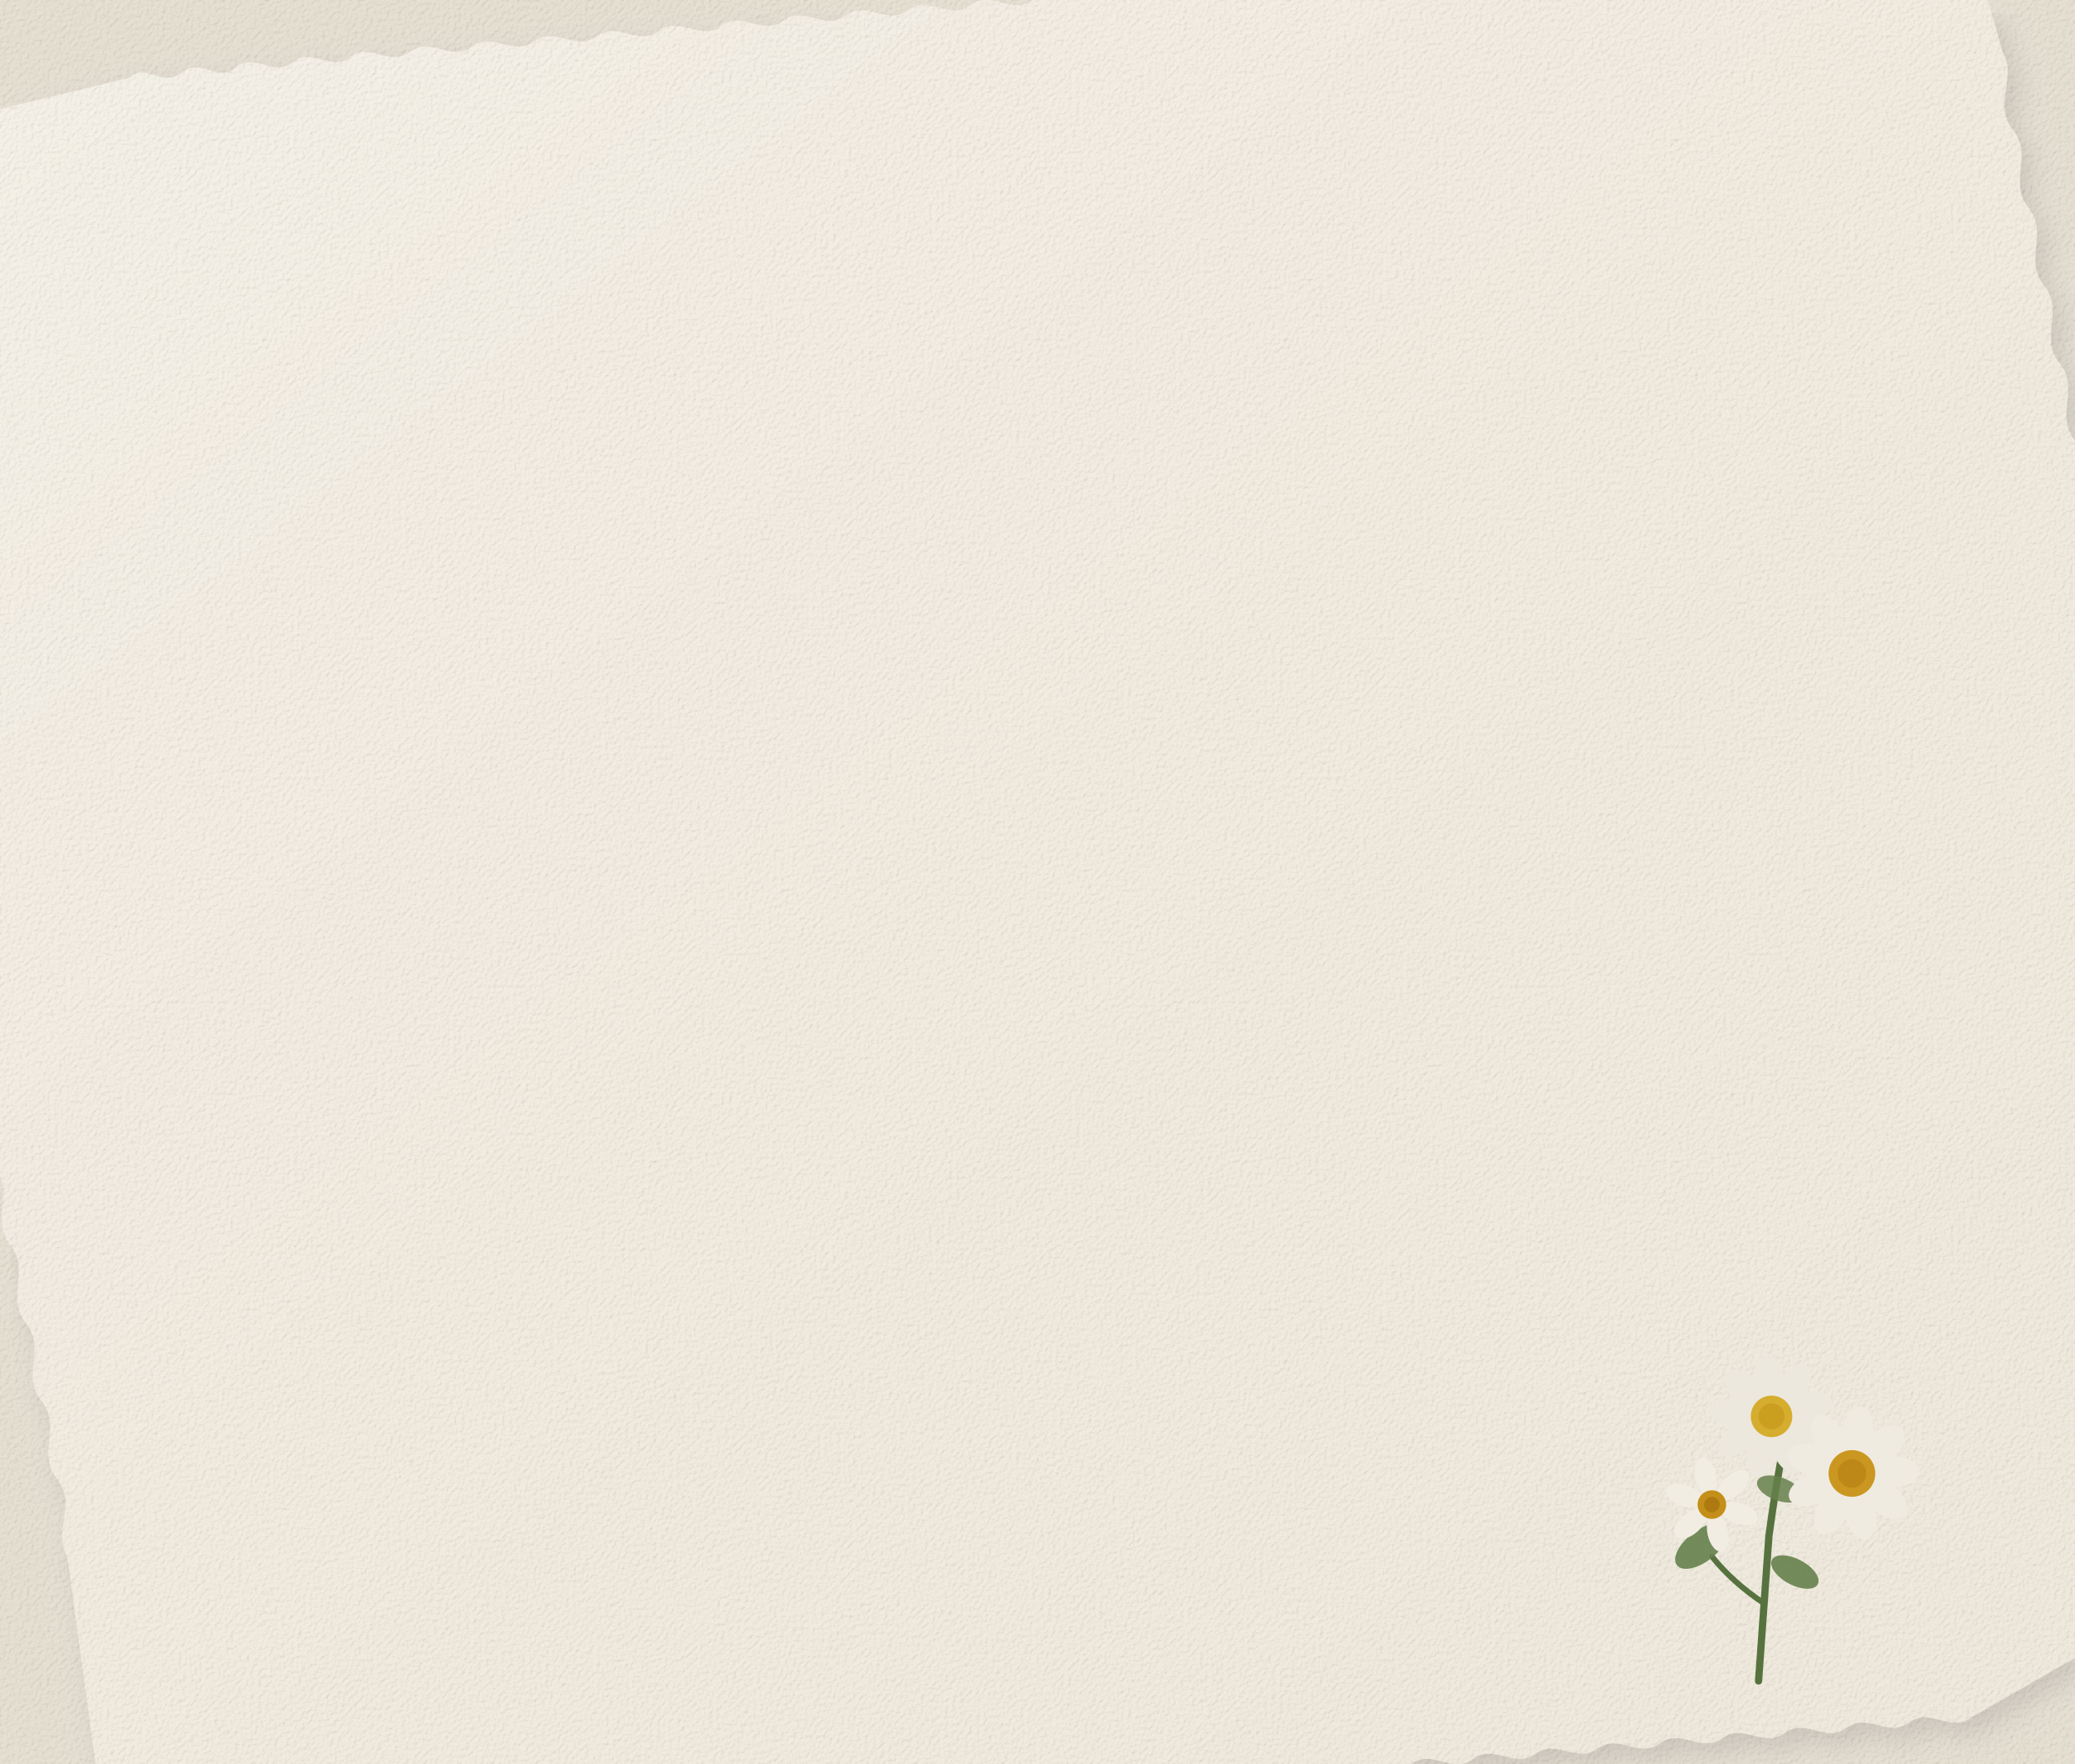
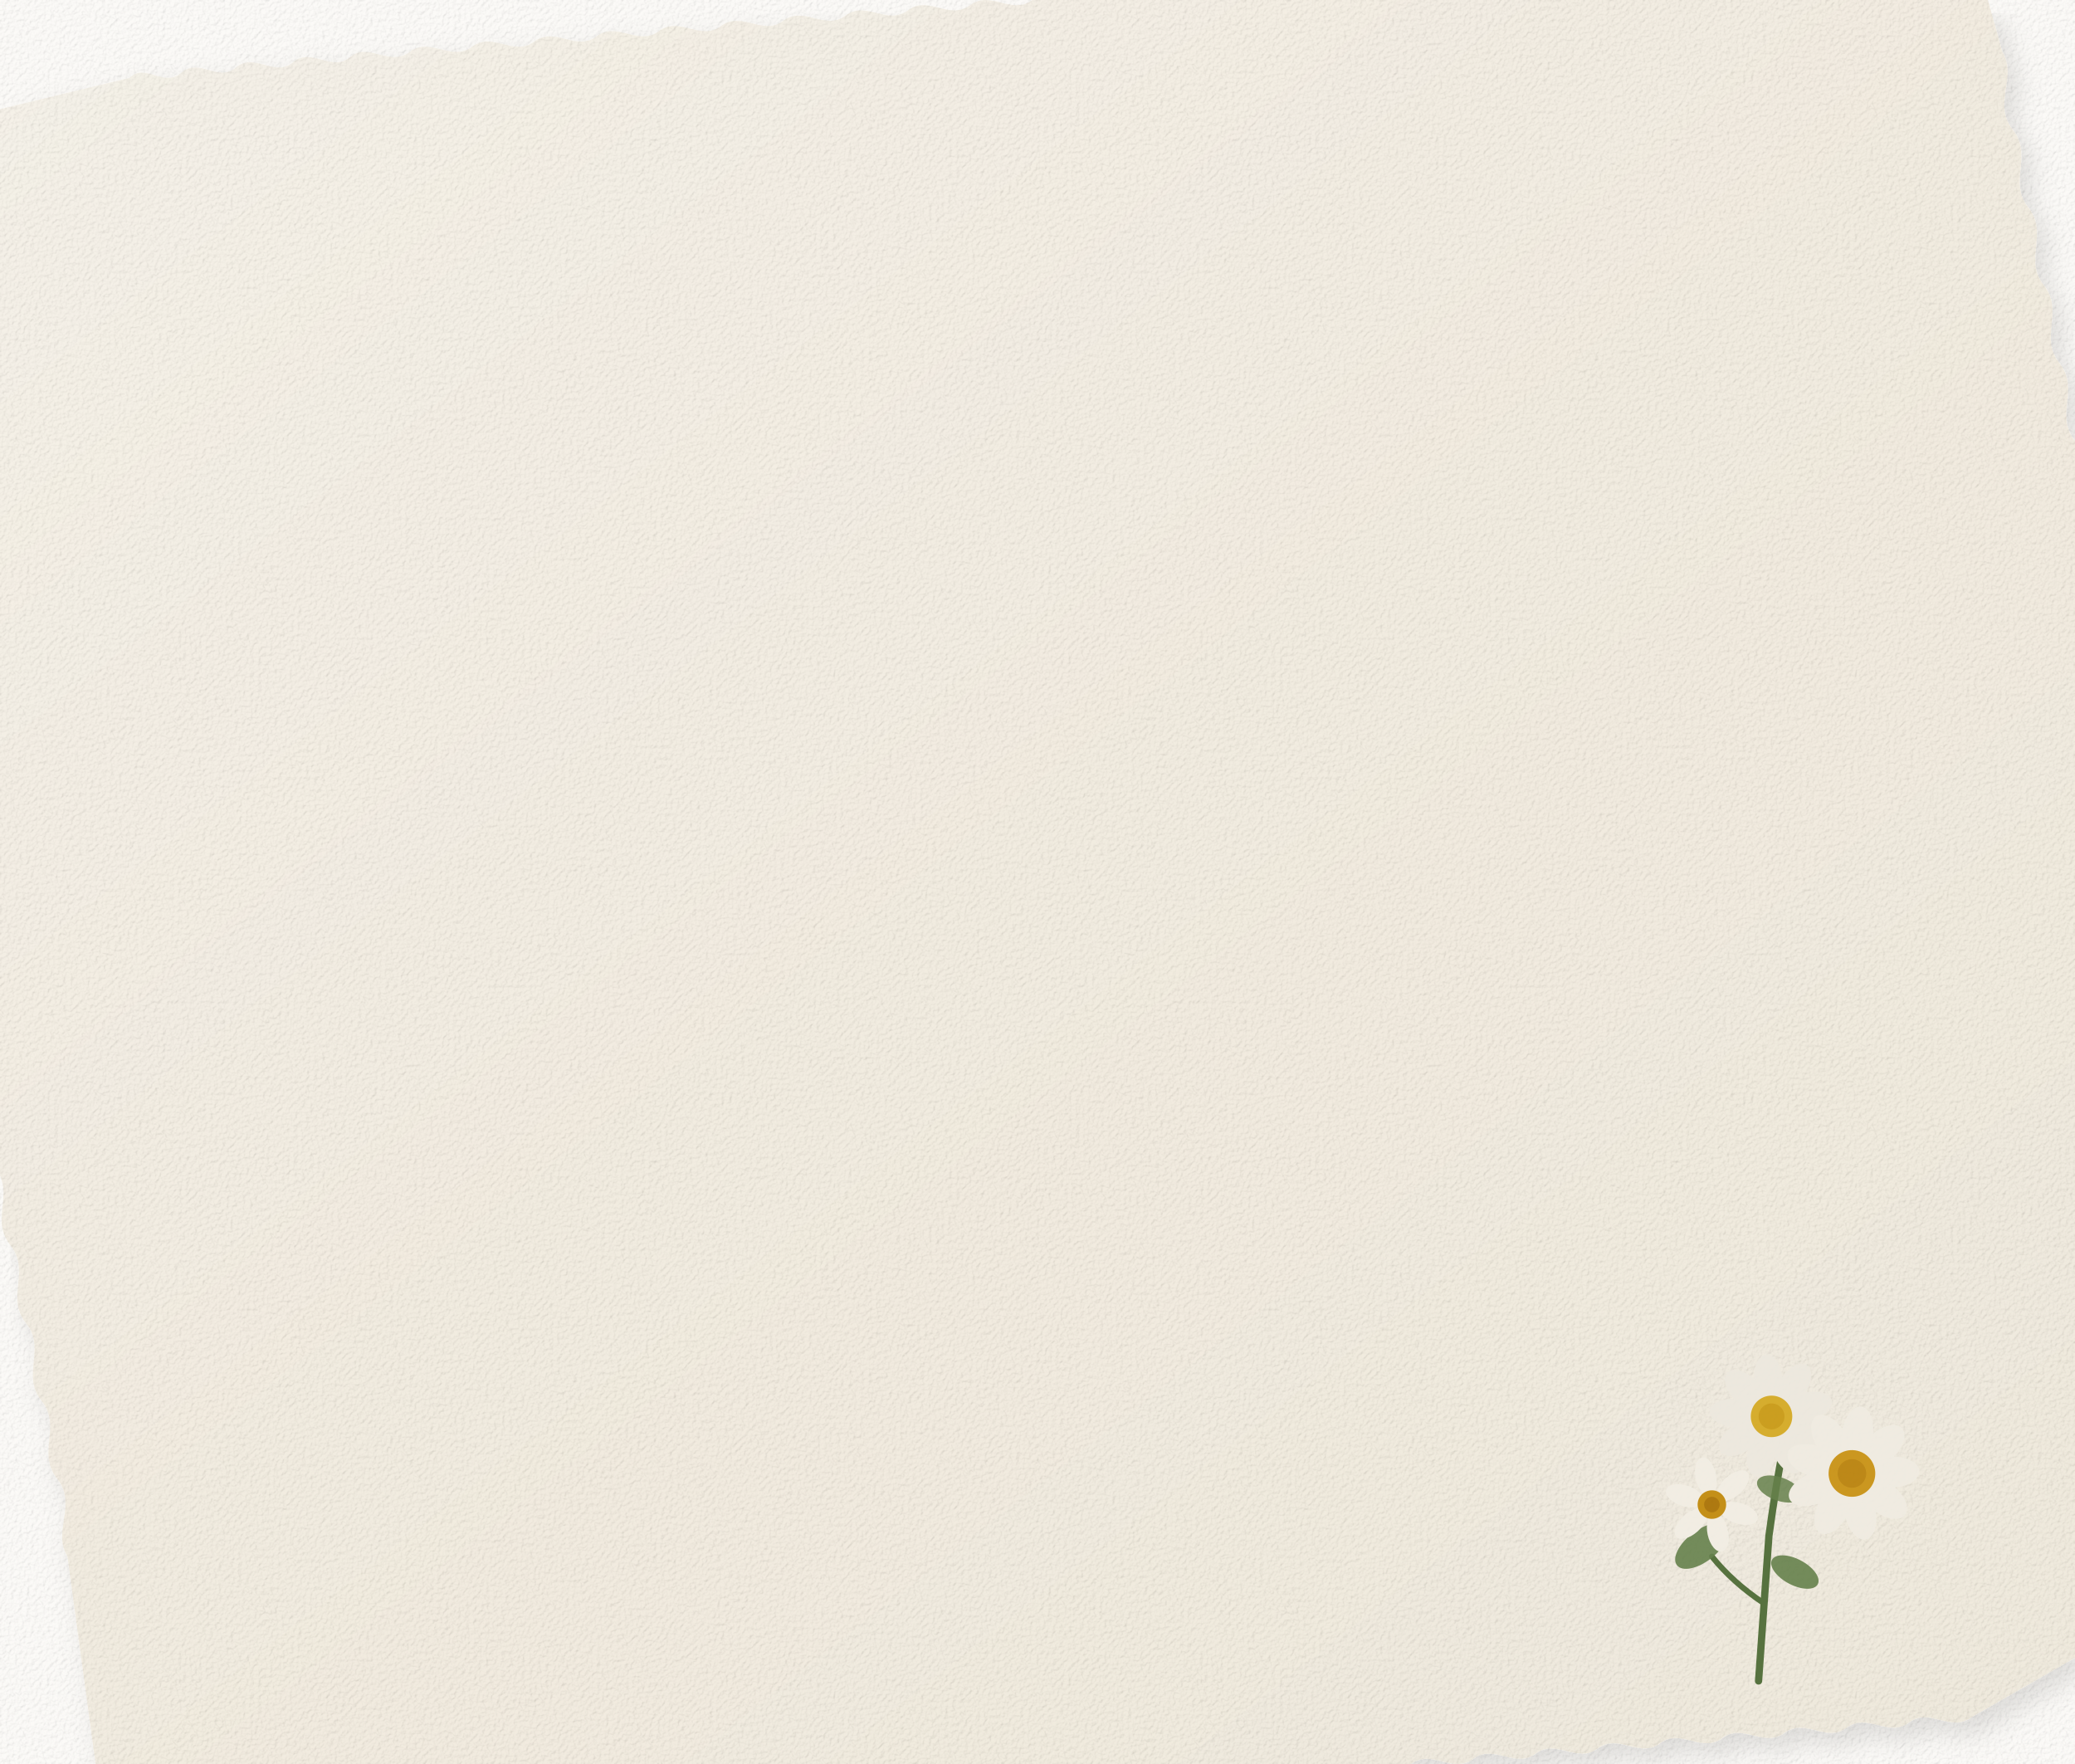
<svg xmlns="http://www.w3.org/2000/svg" viewBox="0 0 800 680">
  <defs>
    <filter id="t" x="-5%" y="-5%" width="110%" height="110%">
      <feTurbulence type="fractalNoise" baseFrequency="0.9 0.9" numOctaves="4" seed="2" result="n" />
      <feDisplacementMap in="SourceGraphic" in2="n" scale="3" xChannelSelector="R" yChannelSelector="G" />
    </filter>
    <filter id="paper">
      <feTurbulence type="fractalNoise" baseFrequency="0.65 0.65" numOctaves="3" seed="5" result="noise" />
      <feDiffuseLighting in="noise" lighting-color="#f0e9dc" surfaceScale="1.5" result="light">
        <feDistantLight azimuth="45" elevation="70" />
      </feDiffuseLighting>
      <feComposite in="light" in2="SourceGraphic" operator="multiply" />
    </filter>
    <linearGradient id="bg" x1="0" y1="0" x2="1" y2="1">
      <stop offset="0%" stop-color="#f5f0e6" />
      <stop offset="50%" stop-color="#ede5d5" />
      <stop offset="100%" stop-color="#e8e0ce" />
    </linearGradient>
    <filter id="shadow">
      <feDropShadow dx="4" dy="5" stdDeviation="5" flood-color="#0003" />
    </filter>
  </defs>
-   <rect width="800" height="680" fill="#d8cfbe" />
  <path filter="url(#shadow)" fill="url(#bg)" d="M50,30 C56,24 63,34 70,28 C77,22 84,32 91,26 C98,20 106,30 113,24        C120,18 128,28 135,22 C142,16 150,26 158,20 C166,14 174,24 182,18        C190,12 198,22 206,16 C214,10 222,20 230,14 C238,8 246,18 254,12        C262,6 270,16 278,10 C286,4 294,14 302,8 C310,2 318,12 326,6        C334,0 342,10 350,4 C358,-2 366,8 374,2 C382,-4 390,6 398,0        C406,-6 414,4 422,-2 C430,-8 438,2 446,-4 C454,-10 462,0 470,-6        C478,-12 486,-2 494,-8 C502,-14 510,-4 518,-10 C526,-16 534,-6 542,-12        C550,-18 558,-8 566,-14 C574,-20 582,-10 590,-16 C598,-22 606,-12 614,-18        C622,-24 630,-14 638,-20 C646,-26 654,-16 662,-22 C670,-28 678,-18 686,-24        C694,-30 702,-20 710,-26 C718,-32 726,-22 734,-28 C742,-34 750,-24 758,-30        L772,20        C778,30 768,40 776,50 C784,60 774,70 782,80 C790,90 780,100 788,110        C796,120 786,130 794,140 C802,150 792,160 800,170 C808,180 798,190 806,200        C814,210 804,220 812,230 C820,240 810,250 818,260 C826,270 816,280 824,290        C832,300 822,310 830,320 C838,330 828,340 836,350 C844,360 834,370 842,380        C850,390 840,400 848,410 C856,420 846,430 854,440 C862,450 852,460 860,470        C868,480 858,490 866,500 C874,510 864,520 872,530 C880,540 870,550 878,560        C886,570 876,580 882,592        L760,662        C752,668 744,658 736,664 C728,670 720,660 712,666 C704,672 696,662 688,668        C680,674 672,664 664,670 C656,676 648,666 640,672 C632,678 624,668 616,674        C608,680 600,670 592,676 C584,682 576,672 568,678 C560,684 552,674 544,680        C536,686 528,676 520,682 C512,688 504,678 496,684 C488,690 480,680 472,686        C464,692 456,682 448,688 C440,694 432,684 424,690 C416,696 408,686 400,692        C392,698 384,688 376,694 C368,700 360,690 352,696 C344,702 336,692 328,698        C320,704 312,694 304,700 C296,706 288,696 280,702 C272,708 264,698 256,704        C248,710 240,700 232,706 C224,712 216,702 208,708 C200,714 192,704 184,710        C176,716 168,706 160,712 C152,718 144,708 136,714 C128,720 120,710 112,716        C104,722 96,712 88,718 C80,724 72,714 64,720 C56,726 48,716 42,718        L26,600        C20,590 30,580 22,570 C14,560 24,550 16,540 C8,530 18,520 10,510        C2,500 12,490 4,480 C-4,470 6,460 -2,450 C-10,440 0,430 -8,420        C-16,410 -6,400 -14,390 C-22,380 -12,370 -20,360 C-28,350 -18,340 -26,330        C-34,320 -24,310 -32,300 C-40,290 -30,280 -38,270 C-46,260 -36,250 -44,240        C-52,230 -42,220 -50,210 C-58,200 -48,190 -56,180 C-64,170 -54,160 -62,150        C-70,140 -60,130 -68,120 C-76,110 -66,100 -74,90 C-82,80 -72,70 -66,58        Z" />
  <rect x="44" y="24" width="724" height="644" fill="#f2ebe0" opacity="0.45" filter="url(#paper)" />
  <g opacity="0.92">
    <path d="M678,648 Q680,620 682,592 Q685,570 688,556" fill="none" stroke="#4a6832" stroke-width="2.8" stroke-linecap="round" />
    <path d="M680,618 Q668,610 660,600" fill="none" stroke="#4a6832" stroke-width="2.2" stroke-linecap="round" />
    <ellipse cx="656" cy="596" rx="12" ry="6" fill="#5a7840" transform="rotate(-38 656 596)" opacity="0.9" />
    <ellipse cx="692" cy="606" rx="10" ry="5" fill="#5a7840" transform="rotate(28 692 606)" opacity="0.9" />
    <ellipse cx="686" cy="574" rx="9" ry="4.5" fill="#5a7840" transform="rotate(20 686 574)" opacity="0.85" />
    <g transform="translate(683,546) rotate(-5)">
      <ellipse rx="5.5" ry="10" fill="#ede8de" transform="rotate(0)   translate(0,-14)" />
      <ellipse rx="5.5" ry="10" fill="#ede8de" transform="rotate(40)  translate(0,-14)" />
      <ellipse rx="5.5" ry="10" fill="#ede8de" transform="rotate(80)  translate(0,-14)" />
      <ellipse rx="5.5" ry="10" fill="#ede8de" transform="rotate(120) translate(0,-14)" />
      <ellipse rx="5.5" ry="10" fill="#ede8de" transform="rotate(160) translate(0,-14)" />
      <ellipse rx="5.5" ry="10" fill="#ede8de" transform="rotate(200) translate(0,-14)" />
      <ellipse rx="5.5" ry="10" fill="#ede8de" transform="rotate(240) translate(0,-14)" />
      <ellipse rx="5.5" ry="10" fill="#ede8de" transform="rotate(280) translate(0,-14)" />
      <ellipse rx="5.5" ry="10" fill="#ede8de" transform="rotate(320) translate(0,-14)" />
      <circle r="8" fill="#d4a820" />
      <circle r="5" fill="#c89810" />
    </g>
    <g transform="translate(714,568) rotate(8)">
      <ellipse rx="6" ry="11" fill="#f0ece2" transform="rotate(0)   translate(0,-15)" />
      <ellipse rx="6" ry="11" fill="#f0ece2" transform="rotate(40)  translate(0,-15)" />
      <ellipse rx="6" ry="11" fill="#f0ece2" transform="rotate(80)  translate(0,-15)" />
      <ellipse rx="6" ry="11" fill="#f0ece2" transform="rotate(120) translate(0,-15)" />
      <ellipse rx="6" ry="11" fill="#f0ece2" transform="rotate(160) translate(0,-15)" />
      <ellipse rx="6" ry="11" fill="#f0ece2" transform="rotate(200) translate(0,-15)" />
      <ellipse rx="6" ry="11" fill="#f0ece2" transform="rotate(240) translate(0,-15)" />
      <ellipse rx="6" ry="11" fill="#f0ece2" transform="rotate(280) translate(0,-15)" />
      <ellipse rx="6" ry="11" fill="#f0ece2" transform="rotate(320) translate(0,-15)" />
      <circle r="9" fill="#c89010" />
      <circle r="5.5" fill="#b88008" />
    </g>
    <g transform="translate(660,580) rotate(-12)">
      <ellipse rx="4" ry="7.5" fill="#f2eee4" transform="rotate(0)   translate(0,-11)" />
      <ellipse rx="4" ry="7.5" fill="#f2eee4" transform="rotate(60)  translate(0,-11)" />
      <ellipse rx="4" ry="7.5" fill="#f2eee4" transform="rotate(120) translate(0,-11)" />
      <ellipse rx="4" ry="7.5" fill="#f2eee4" transform="rotate(180) translate(0,-11)" />
      <ellipse rx="4" ry="7.5" fill="#f2eee4" transform="rotate(240) translate(0,-11)" />
      <ellipse rx="4" ry="7.5" fill="#f2eee4" transform="rotate(300) translate(0,-11)" />
      <circle r="5.5" fill="#c08808" />
      <circle r="3" fill="#a87000" />
    </g>
  </g>
</svg>
